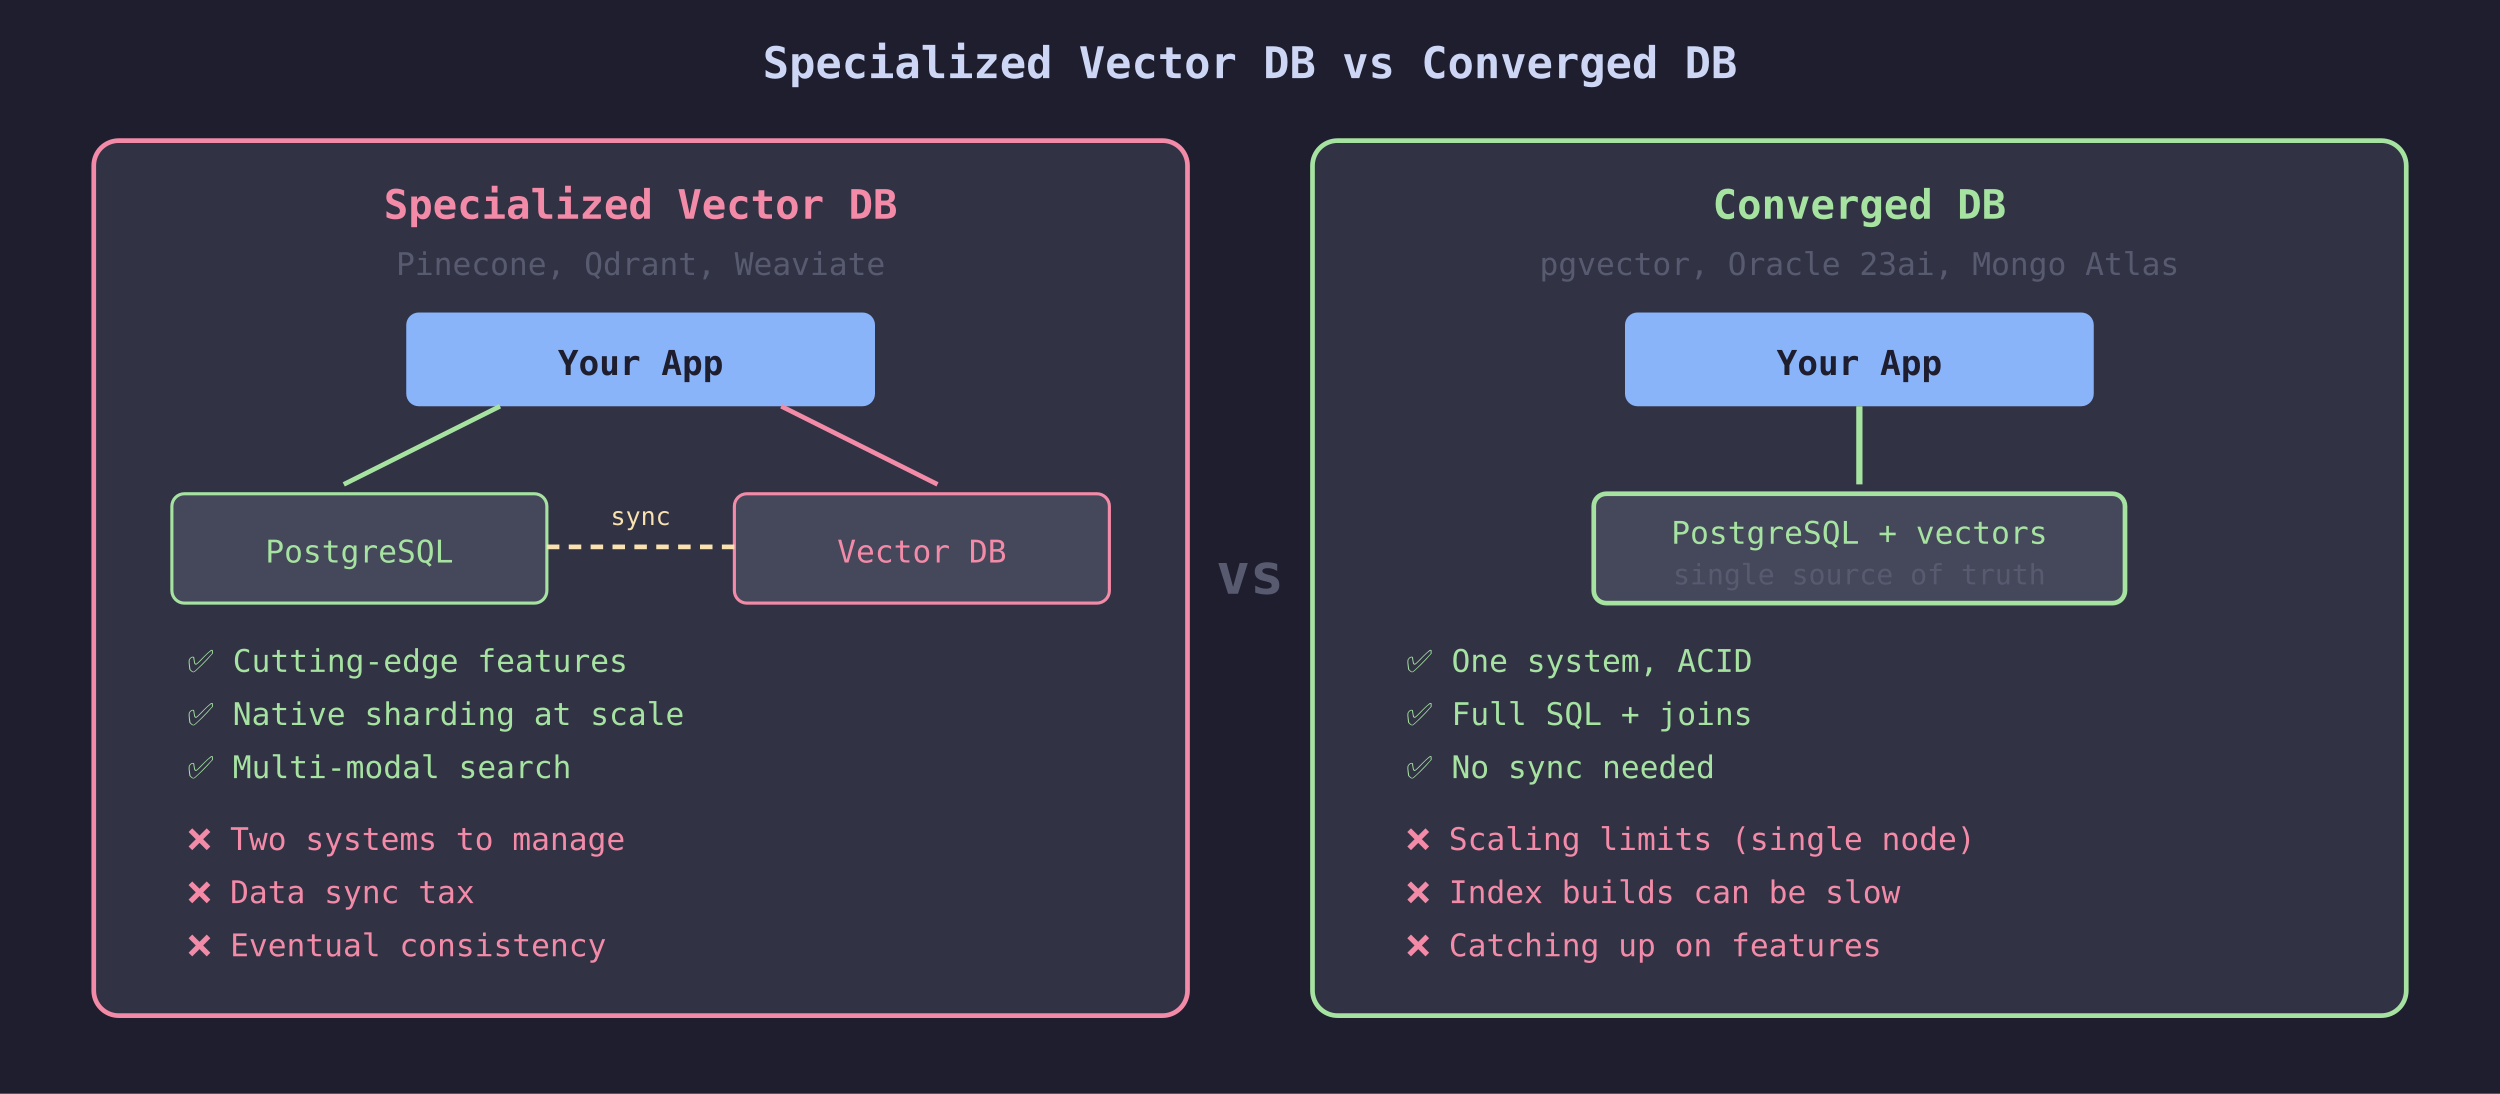
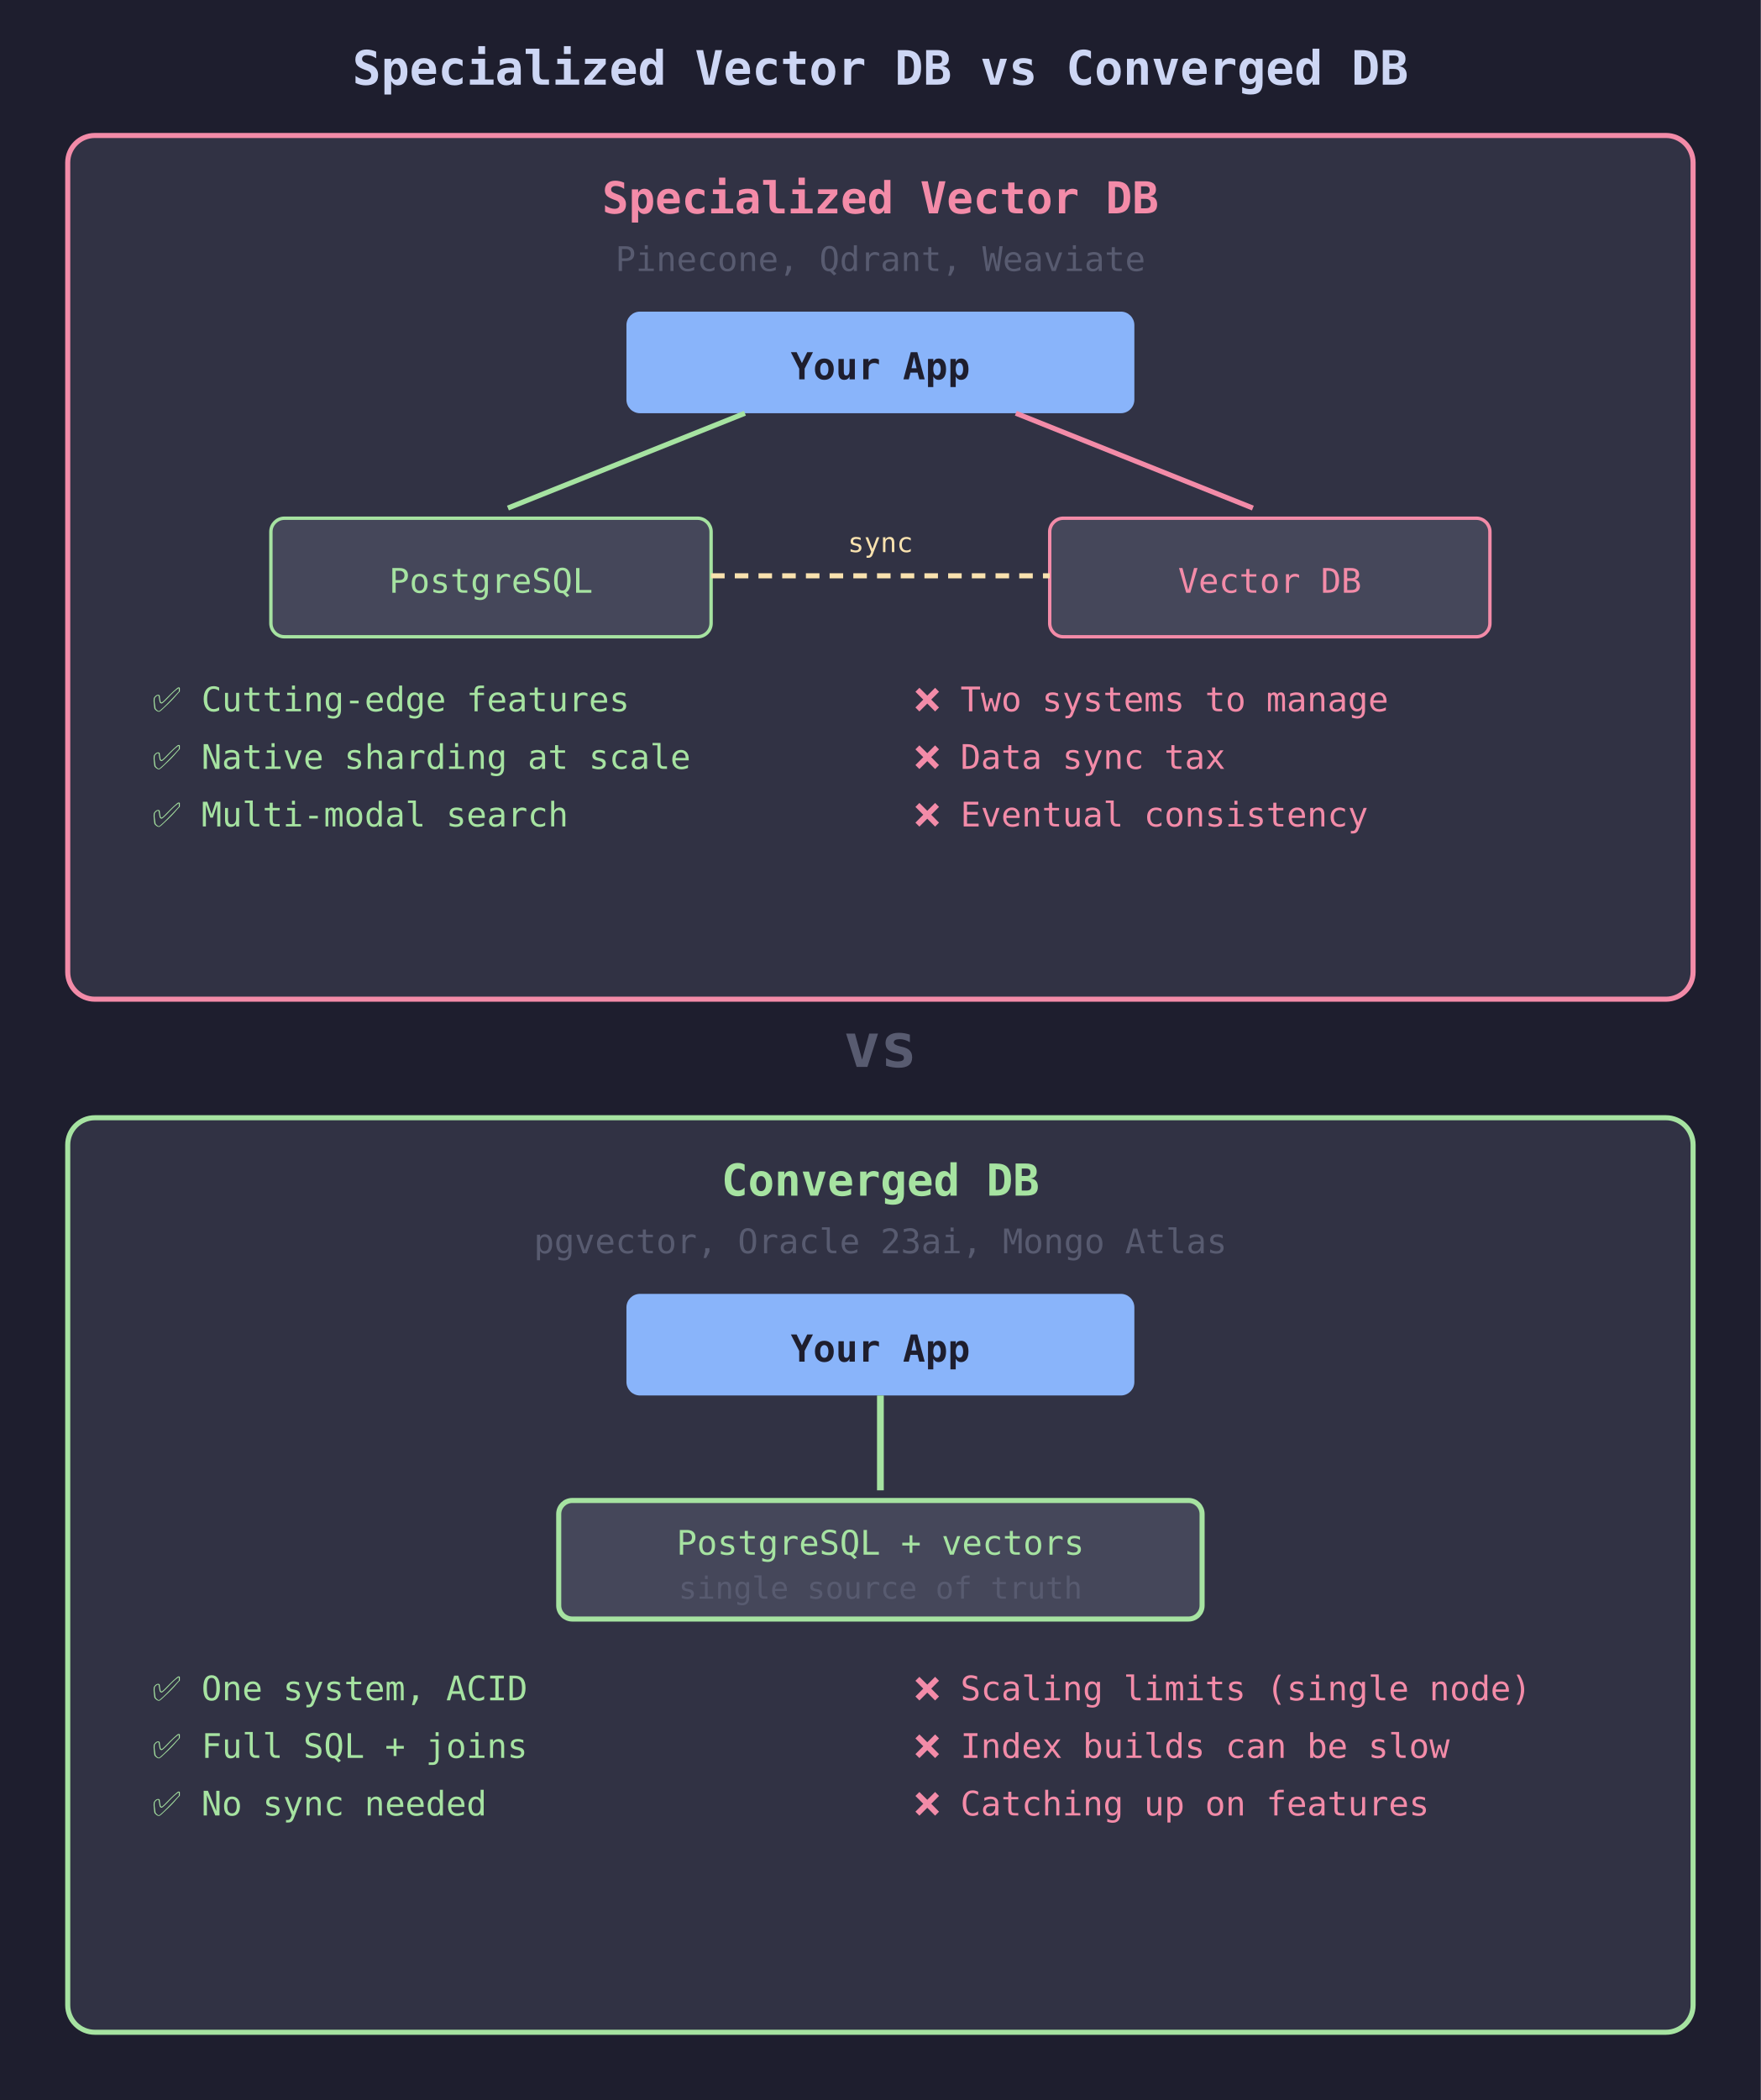
- <svg xmlns="http://www.w3.org/2000/svg" viewBox="0 0 800 350" font-family="monospace">
-   <rect width="800" height="350" fill="#1e1e2e" />
-   <text x="400" y="25" fill="#cdd6f4" font-size="14" font-weight="bold" text-anchor="middle">Specialized Vector DB vs Converged DB</text>
-   <rect x="30" y="45" width="350" height="280" fill="#313244" rx="8" stroke="#f38ba8" stroke-width="1.5" />
-   <text x="205" y="70" fill="#f38ba8" font-size="13" text-anchor="middle" font-weight="bold">Specialized Vector DB</text>
-   <text x="205" y="88" fill="#585b70" font-size="10" text-anchor="middle">Pinecone, Qdrant, Weaviate</text>
-   <rect x="130" y="100" width="150" height="30" fill="#89b4fa" rx="4" />
-   <text x="205" y="120" fill="#1e1e2e" font-size="11" text-anchor="middle" font-weight="bold">Your App</text>
-   <line x1="160" y1="130" x2="110" y2="155" stroke="#a6e3a1" stroke-width="1.5" />
-   <line x1="250" y1="130" x2="300" y2="155" stroke="#f38ba8" stroke-width="1.5" />
-   <rect x="55" y="158" width="120" height="35" fill="#45475a" rx="4" stroke="#a6e3a1" stroke-width="1" />
-   <text x="115" y="180" fill="#a6e3a1" font-size="10" text-anchor="middle">PostgreSQL</text>
-   <rect x="235" y="158" width="120" height="35" fill="#45475a" rx="4" stroke="#f38ba8" stroke-width="1" />
-   <text x="295" y="180" fill="#f38ba8" font-size="10" text-anchor="middle">Vector DB</text>
-   <line x1="175" y1="175" x2="235" y2="175" stroke="#f9e2af" stroke-width="1.5" stroke-dasharray="4,3" />
-   <text x="205" y="168" fill="#f9e2af" font-size="8" text-anchor="middle">sync</text>
-   <text x="60" y="215" fill="#a6e3a1" font-size="10">✅ Cutting-edge features</text>
-   <text x="60" y="232" fill="#a6e3a1" font-size="10">✅ Native sharding at scale</text>
-   <text x="60" y="249" fill="#a6e3a1" font-size="10">✅ Multi-modal search</text>
-   <text x="60" y="272" fill="#f38ba8" font-size="10">❌ Two systems to manage</text>
-   <text x="60" y="289" fill="#f38ba8" font-size="10">❌ Data sync tax</text>
-   <text x="60" y="306" fill="#f38ba8" font-size="10">❌ Eventual consistency</text>
-   <text x="400" y="190" fill="#585b70" font-size="18" text-anchor="middle" font-weight="bold">vs</text>
-   <rect x="420" y="45" width="350" height="280" fill="#313244" rx="8" stroke="#a6e3a1" stroke-width="1.5" />
-   <text x="595" y="70" fill="#a6e3a1" font-size="13" text-anchor="middle" font-weight="bold">Converged DB</text>
-   <text x="595" y="88" fill="#585b70" font-size="10" text-anchor="middle">pgvector, Oracle 23ai, Mongo Atlas</text>
-   <rect x="520" y="100" width="150" height="30" fill="#89b4fa" rx="4" />
-   <text x="595" y="120" fill="#1e1e2e" font-size="11" text-anchor="middle" font-weight="bold">Your App</text>
-   <line x1="595" y1="130" x2="595" y2="155" stroke="#a6e3a1" stroke-width="2" />
-   <rect x="510" y="158" width="170" height="35" fill="#45475a" rx="4" stroke="#a6e3a1" stroke-width="1.5" />
-   <text x="595" y="174" fill="#a6e3a1" font-size="10" text-anchor="middle">PostgreSQL + vectors</text>
-   <text x="595" y="187" fill="#585b70" font-size="9" text-anchor="middle">single source of truth</text>
-   <text x="450" y="215" fill="#a6e3a1" font-size="10">✅ One system, ACID</text>
-   <text x="450" y="232" fill="#a6e3a1" font-size="10">✅ Full SQL + joins</text>
-   <text x="450" y="249" fill="#a6e3a1" font-size="10">✅ No sync needed</text>
-   <text x="450" y="272" fill="#f38ba8" font-size="10">❌ Scaling limits (single node)</text>
-   <text x="450" y="289" fill="#f38ba8" font-size="10">❌ Index builds can be slow</text>
-   <text x="450" y="306" fill="#f38ba8" font-size="10">❌ Catching up on features</text>
+ <svg xmlns="http://www.w3.org/2000/svg" viewBox="0 0 520 620" font-family="monospace">
+   <rect width="520" height="620" fill="#1e1e2e" />
+   <text x="260" y="25" fill="#cdd6f4" font-size="14" font-weight="bold" text-anchor="middle">Specialized Vector DB vs Converged DB</text>
+   <rect x="20" y="40" width="480" height="255" fill="#313244" rx="8" stroke="#f38ba8" stroke-width="1.5" />
+   <text x="260" y="63" fill="#f38ba8" font-size="13" text-anchor="middle" font-weight="bold">Specialized Vector DB</text>
+   <text x="260" y="80" fill="#585b70" font-size="10" text-anchor="middle">Pinecone, Qdrant, Weaviate</text>
+   <rect x="185" y="92" width="150" height="30" fill="#89b4fa" rx="4" />
+   <text x="260" y="112" fill="#1e1e2e" font-size="11" text-anchor="middle" font-weight="bold">Your App</text>
+   <line x1="220" y1="122" x2="150" y2="150" stroke="#a6e3a1" stroke-width="1.5" />
+   <line x1="300" y1="122" x2="370" y2="150" stroke="#f38ba8" stroke-width="1.5" />
+   <rect x="80" y="153" width="130" height="35" fill="#45475a" rx="4" stroke="#a6e3a1" stroke-width="1" />
+   <text x="145" y="175" fill="#a6e3a1" font-size="10" text-anchor="middle">PostgreSQL</text>
+   <rect x="310" y="153" width="130" height="35" fill="#45475a" rx="4" stroke="#f38ba8" stroke-width="1" />
+   <text x="375" y="175" fill="#f38ba8" font-size="10" text-anchor="middle">Vector DB</text>
+   <line x1="210" y1="170" x2="310" y2="170" stroke="#f9e2af" stroke-width="1.5" stroke-dasharray="4,3" />
+   <text x="260" y="163" fill="#f9e2af" font-size="8" text-anchor="middle">sync</text>
+   <text x="45" y="210" fill="#a6e3a1" font-size="10">✅ Cutting-edge features</text>
+   <text x="45" y="227" fill="#a6e3a1" font-size="10">✅ Native sharding at scale</text>
+   <text x="45" y="244" fill="#a6e3a1" font-size="10">✅ Multi-modal search</text>
+   <text x="270" y="210" fill="#f38ba8" font-size="10">❌ Two systems to manage</text>
+   <text x="270" y="227" fill="#f38ba8" font-size="10">❌ Data sync tax</text>
+   <text x="270" y="244" fill="#f38ba8" font-size="10">❌ Eventual consistency</text>
+   <text x="260" y="315" fill="#585b70" font-size="18" text-anchor="middle" font-weight="bold">vs</text>
+   <rect x="20" y="330" width="480" height="270" fill="#313244" rx="8" stroke="#a6e3a1" stroke-width="1.5" />
+   <text x="260" y="353" fill="#a6e3a1" font-size="13" text-anchor="middle" font-weight="bold">Converged DB</text>
+   <text x="260" y="370" fill="#585b70" font-size="10" text-anchor="middle">pgvector, Oracle 23ai, Mongo Atlas</text>
+   <rect x="185" y="382" width="150" height="30" fill="#89b4fa" rx="4" />
+   <text x="260" y="402" fill="#1e1e2e" font-size="11" text-anchor="middle" font-weight="bold">Your App</text>
+   <line x1="260" y1="412" x2="260" y2="440" stroke="#a6e3a1" stroke-width="2" />
+   <rect x="165" y="443" width="190" height="35" fill="#45475a" rx="4" stroke="#a6e3a1" stroke-width="1.5" />
+   <text x="260" y="459" fill="#a6e3a1" font-size="10" text-anchor="middle">PostgreSQL + vectors</text>
+   <text x="260" y="472" fill="#585b70" font-size="9" text-anchor="middle">single source of truth</text>
+   <text x="45" y="502" fill="#a6e3a1" font-size="10">✅ One system, ACID</text>
+   <text x="45" y="519" fill="#a6e3a1" font-size="10">✅ Full SQL + joins</text>
+   <text x="45" y="536" fill="#a6e3a1" font-size="10">✅ No sync needed</text>
+   <text x="270" y="502" fill="#f38ba8" font-size="10">❌ Scaling limits (single node)</text>
+   <text x="270" y="519" fill="#f38ba8" font-size="10">❌ Index builds can be slow</text>
+   <text x="270" y="536" fill="#f38ba8" font-size="10">❌ Catching up on features</text>
</svg>
